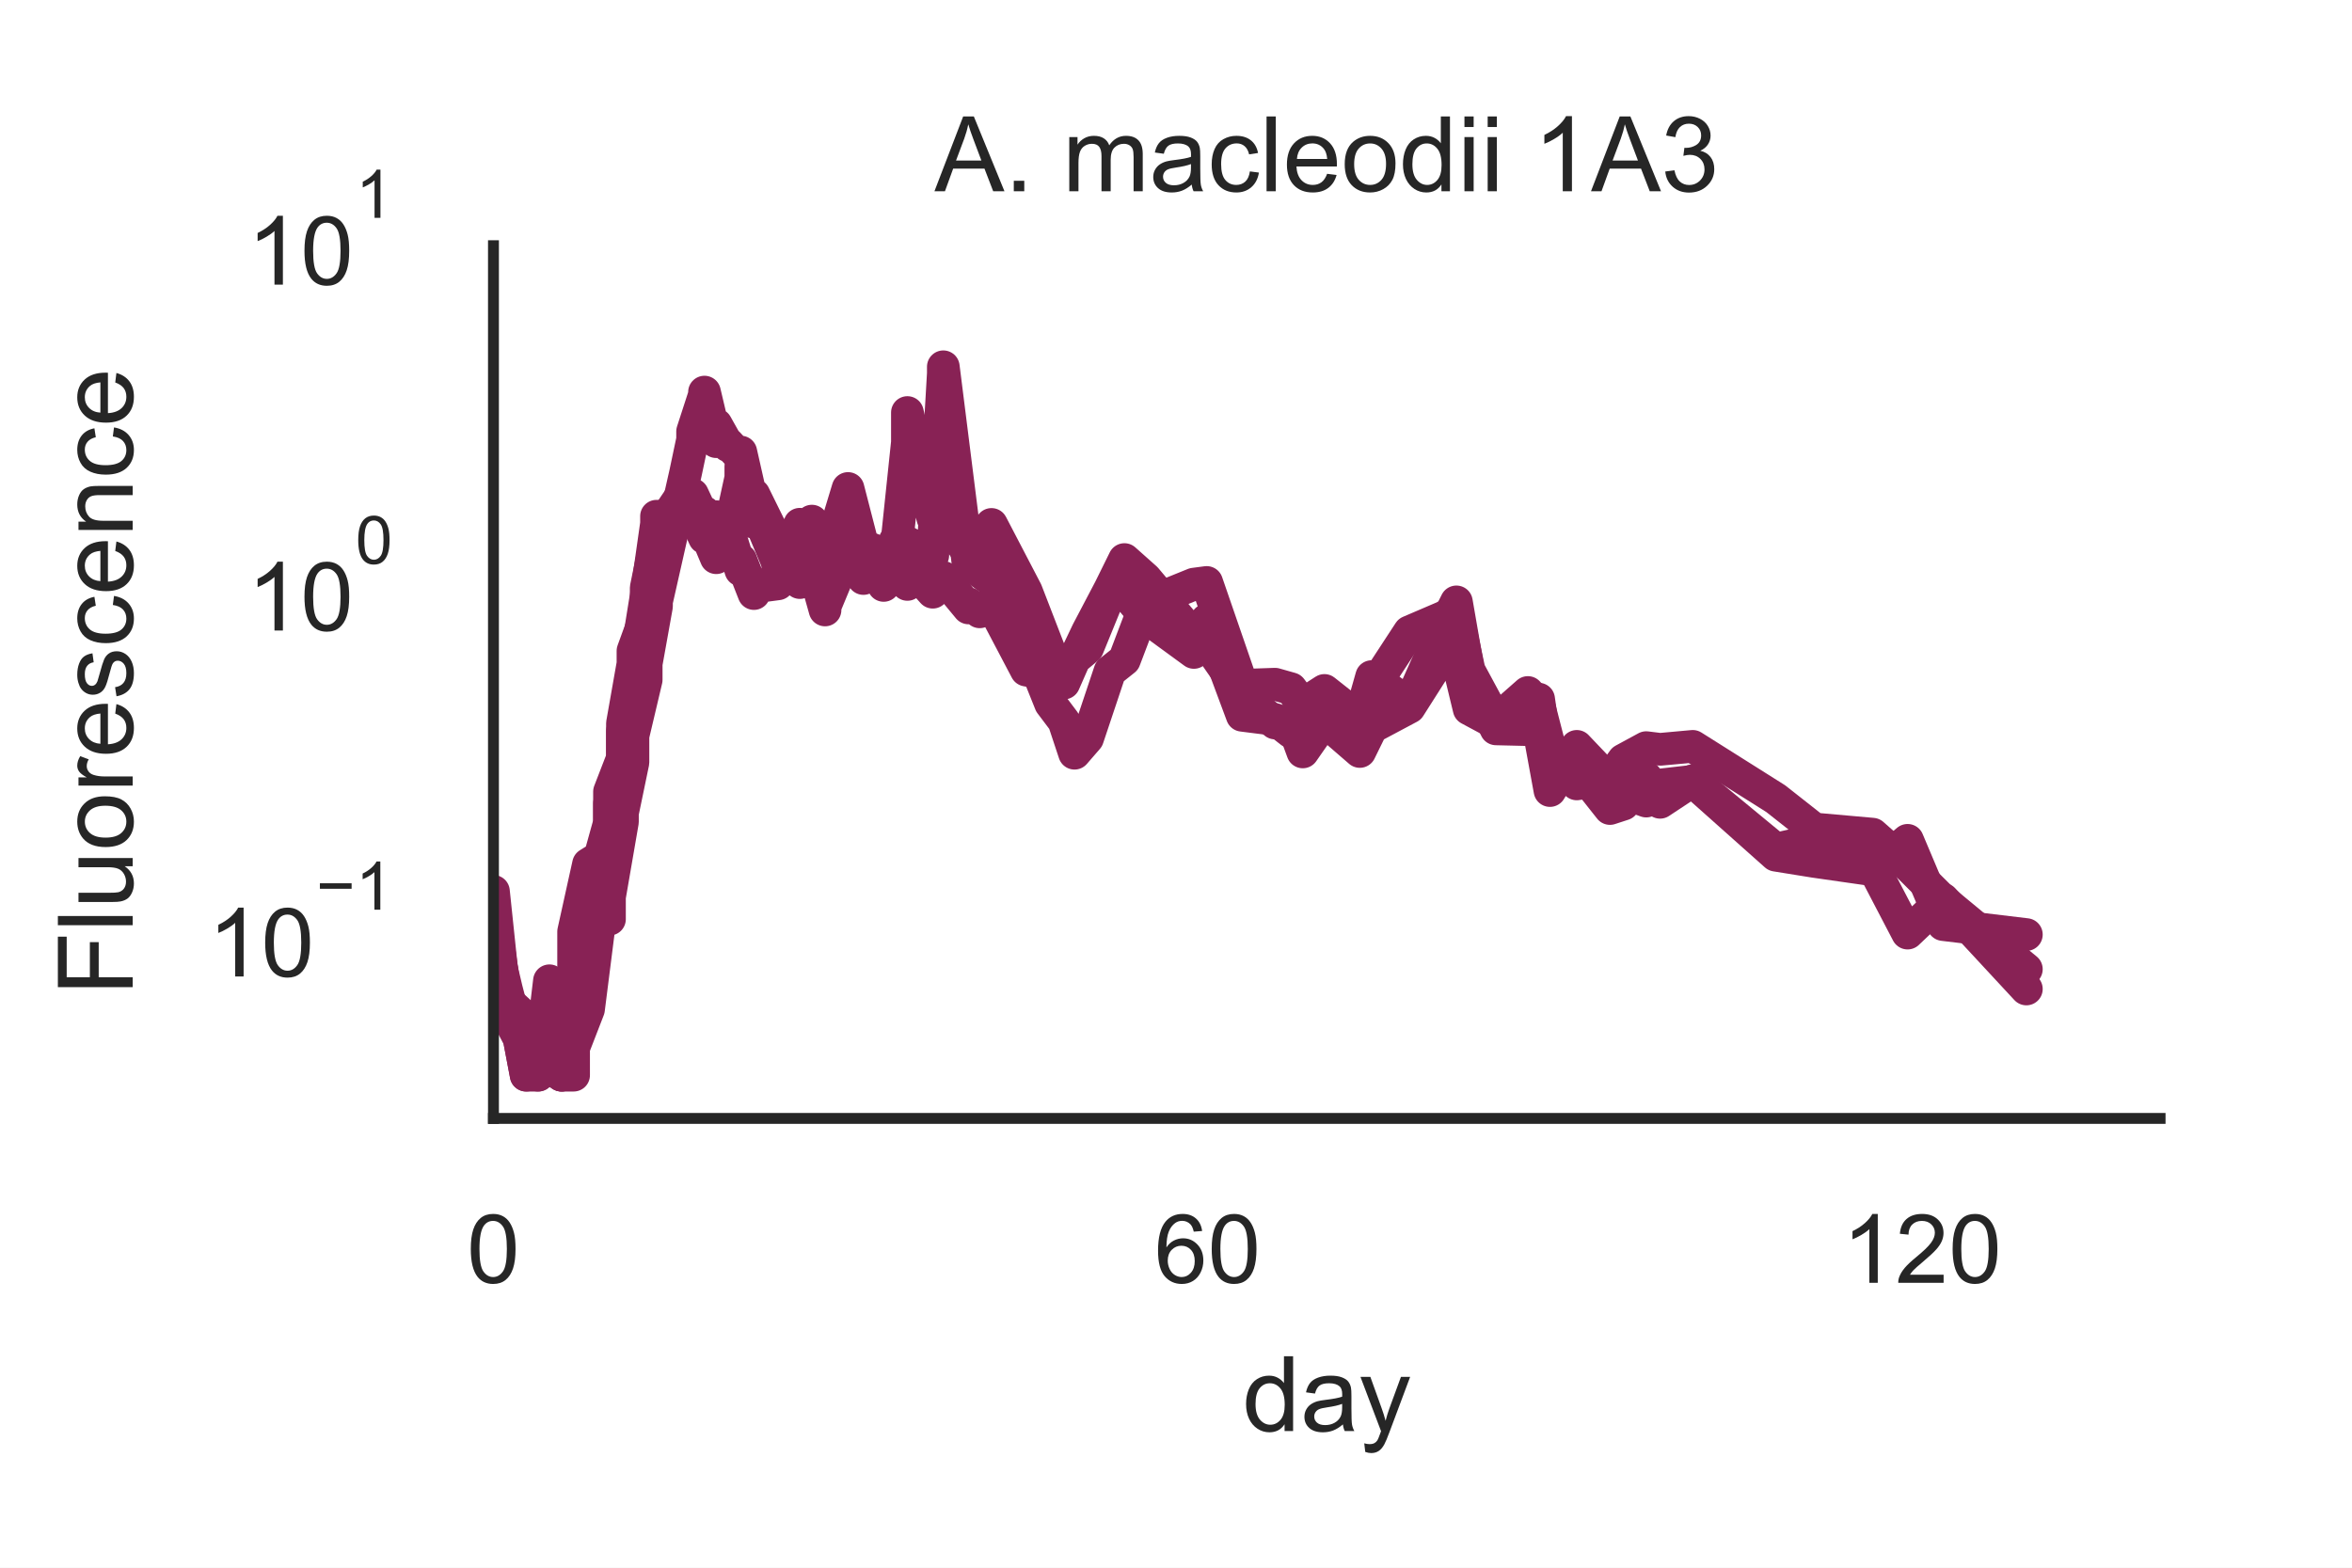
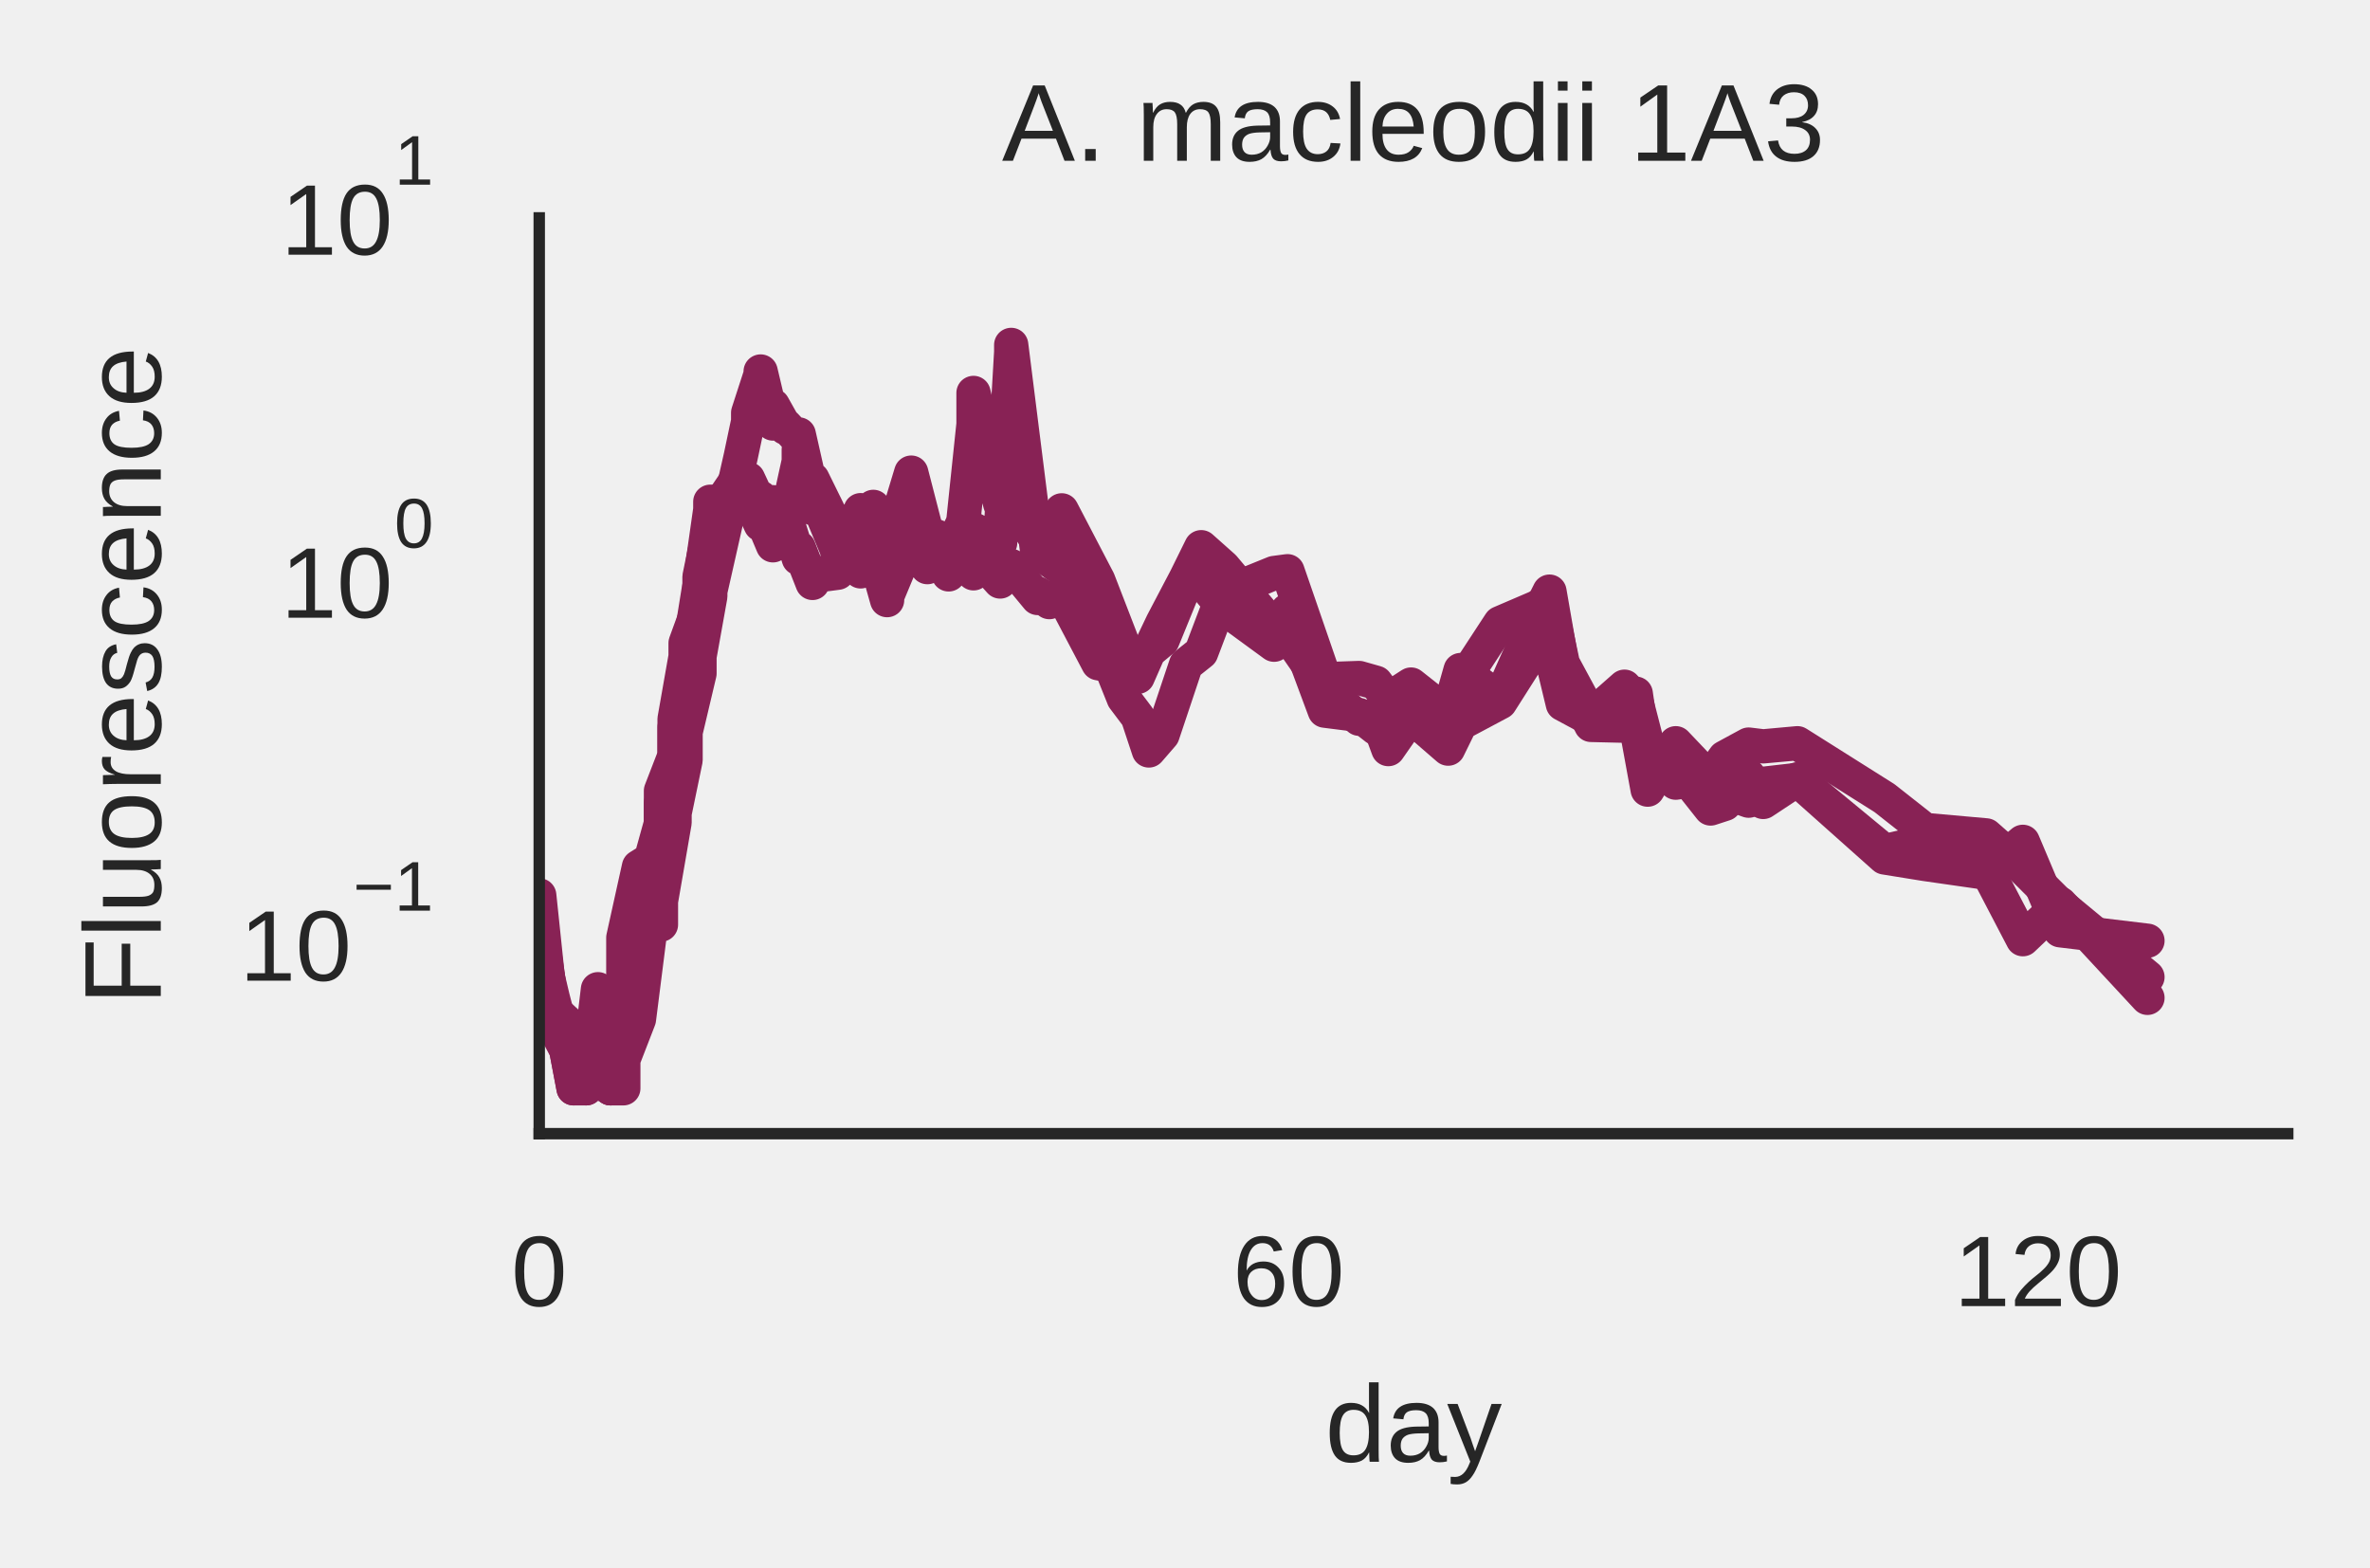
- <svg xmlns="http://www.w3.org/2000/svg" xmlns:xlink="http://www.w3.org/1999/xlink" width="216pt" height="144pt" viewBox="0 0 216 144" version="1.1">
+ <svg xmlns="http://www.w3.org/2000/svg" width="207.461pt" height="137.175pt" viewBox="0 0 207.461 137.175" version="1.1">
  <defs>
    <style type="text/css">*{stroke-linejoin: round; stroke-linecap: butt}</style>
  </defs>
  <g id="figure_1">
    <g id="patch_1">
-       <path d="M 0 144  L 216 144  L 216 0  L 0 0  z " style="fill: #ffffff" />
+       <path d="M 0 137.175  L 207.461 137.175  L 207.461 0  L 0 0  L 0 137.175  z " style="fill: none" />
    </g>
    <g id="axes_1">
      <g id="patch_2">
-         <path d="M 45.318 102.732  L 198.376 102.732  L 198.376 22.568  L 45.318 22.568  z " style="fill: #ffffff" />
+         <path d="M 47.203 99.236  L 200.261 99.236  L 200.261 19.072  L 47.203 19.072  L 47.203 99.236  z " style="fill: none" />
      </g>
      <g id="matplotlib.axis_1">
        <g id="xtick_1">
          <g id="text_1">
-             <g style="fill: #262626" transform="translate(42.87119 117.8309) scale(0.088 -0.088)">
-               <defs>
-                 <path id="ArialMT-30" d="M 266 2259  Q 266 3072 433 3567  Q 600 4063 929 4331  Q 1259 4600 1759 4600  Q 2128 4600 2406 4451  Q 2684 4303 2865 4023  Q 3047 3744 3150 3342  Q 3253 2941 3253 2259  Q 3253 1453 3087 958  Q 2922 463 2592 192  Q 2263 -78 1759 -78  Q 1097 -78 719 397  Q 266 969 266 2259  z M 844 2259  Q 844 1131 1108 757  Q 1372 384 1759 384  Q 2147 384 2411 759  Q 2675 1134 2675 2259  Q 2675 3391 2411 3762  Q 2147 4134 1753 4134  Q 1366 4134 1134 3806  Q 844 3388 844 2259  z " transform="scale(0.015625)" />
-               </defs>
-               <use xlink:href="#ArialMT-30" />
-             </g>
+             <text style="fill: #262626; font: 8.8px 'Arial', 'DejaVu Sans', 'Liberation Sans', 'Bitstream Vera Sans', sans-serif; text-anchor: middle" x="47.203" y="114.334" transform="rotate(-0 47.2035 114.3344)">0</text>
          </g>
        </g>
        <g id="xtick_2">
          <g id="text_2">
-             <g style="fill: #262626" transform="translate(106.0206 117.8309) scale(0.088 -0.088)">
-               <defs>
-                 <path id="ArialMT-36" d="M 3184 3459  L 2625 3416  Q 2550 3747 2413 3897  Q 2184 4138 1850 4138  Q 1581 4138 1378 3988  Q 1113 3794 959 3422  Q 806 3050 800 2363  Q 1003 2672 1297 2822  Q 1591 2972 1913 2972  Q 2475 2972 2870 2558  Q 3266 2144 3266 1488  Q 3266 1056 3080 686  Q 2894 316 2569 119  Q 2244 -78 1831 -78  Q 1128 -78 684 439  Q 241 956 241 2144  Q 241 3472 731 4075  Q 1159 4600 1884 4600  Q 2425 4600 2770 4297  Q 3116 3994 3184 3459  z M 888 1484  Q 888 1194 1011 928  Q 1134 663 1356 523  Q 1578 384 1822 384  Q 2178 384 2434 671  Q 2691 959 2691 1453  Q 2691 1928 2437 2201  Q 2184 2475 1800 2475  Q 1419 2475 1153 2201  Q 888 1928 888 1484  z " transform="scale(0.015625)" />
-               </defs>
-               <use xlink:href="#ArialMT-36" />
-               <use xlink:href="#ArialMT-30" x="55.615" />
-             </g>
+             <text style="fill: #262626; font: 8.8px 'Arial', 'DejaVu Sans', 'Liberation Sans', 'Bitstream Vera Sans', sans-serif; text-anchor: middle" x="112.8" y="114.334" transform="rotate(-0 112.7997 114.3344)">60</text>
          </g>
        </g>
        <g id="xtick_3">
          <g id="text_3">
-             <g style="fill: #262626" transform="translate(169.1699 117.8309) scale(0.088 -0.088)">
-               <defs>
-                 <path id="ArialMT-31" d="M 2384 0  L 1822 0  L 1822 3584  Q 1619 3391 1289 3197  Q 959 3003 697 2906  L 697 3450  Q 1169 3672 1522 3987  Q 1875 4303 2022 4600  L 2384 4600  L 2384 0  z " transform="scale(0.015625)" />
-                 <path id="ArialMT-32" d="M 3222 541  L 3222 0  L 194 0  Q 188 203 259 391  Q 375 700 629 1000  Q 884 1300 1366 1694  Q 2113 2306 2375 2664  Q 2638 3022 2638 3341  Q 2638 3675 2398 3904  Q 2159 4134 1775 4134  Q 1369 4134 1125 3890  Q 881 3647 878 3216  L 300 3275  Q 359 3922 746 4261  Q 1134 4600 1788 4600  Q 2447 4600 2831 4234  Q 3216 3869 3216 3328  Q 3216 3053 3103 2787  Q 2991 2522 2730 2228  Q 2469 1934 1863 1422  Q 1356 997 1212 845  Q 1069 694 975 541  L 3222 541  z " transform="scale(0.015625)" />
-               </defs>
-               <use xlink:href="#ArialMT-31" />
-               <use xlink:href="#ArialMT-32" x="55.615" />
-               <use xlink:href="#ArialMT-30" x="111.23" />
-             </g>
+             <text style="fill: #262626; font: 8.8px 'Arial', 'DejaVu Sans', 'Liberation Sans', 'Bitstream Vera Sans', sans-serif; text-anchor: middle" x="178.396" y="114.334" transform="rotate(-0 178.3959 114.3344)">120</text>
          </g>
        </g>
        <g id="text_4">
-           <g style="fill: #262626" transform="translate(114.1084 131.4514) scale(0.096 -0.096)">
-             <defs>
-               <path id="ArialMT-64" d="M 2575 0  L 2575 419  Q 2259 -75 1647 -75  Q 1250 -75 917 144  Q 584 363 401 755  Q 219 1147 219 1656  Q 219 2153 384 2558  Q 550 2963 881 3178  Q 1213 3394 1622 3394  Q 1922 3394 2156 3267  Q 2391 3141 2538 2938  L 2538 4581  L 3097 4581  L 3097 0  L 2575 0  z M 797 1656  Q 797 1019 1065 703  Q 1334 388 1700 388  Q 2069 388 2326 689  Q 2584 991 2584 1609  Q 2584 2291 2321 2609  Q 2059 2928 1675 2928  Q 1300 2928 1048 2622  Q 797 2316 797 1656  z " transform="scale(0.015625)" />
-               <path id="ArialMT-61" d="M 2588 409  Q 2275 144 1986 34  Q 1697 -75 1366 -75  Q 819 -75 525 192  Q 231 459 231 875  Q 231 1119 342 1320  Q 453 1522 633 1644  Q 813 1766 1038 1828  Q 1203 1872 1538 1913  Q 2219 1994 2541 2106  Q 2544 2222 2544 2253  Q 2544 2597 2384 2738  Q 2169 2928 1744 2928  Q 1347 2928 1158 2789  Q 969 2650 878 2297  L 328 2372  Q 403 2725 575 2942  Q 747 3159 1072 3276  Q 1397 3394 1825 3394  Q 2250 3394 2515 3294  Q 2781 3194 2906 3042  Q 3031 2891 3081 2659  Q 3109 2516 3109 2141  L 3109 1391  Q 3109 606 3145 398  Q 3181 191 3288 0  L 2700 0  Q 2613 175 2588 409  z M 2541 1666  Q 2234 1541 1622 1453  Q 1275 1403 1131 1340  Q 988 1278 909 1158  Q 831 1038 831 891  Q 831 666 1001 516  Q 1172 366 1500 366  Q 1825 366 2078 508  Q 2331 650 2450 897  Q 2541 1088 2541 1459  L 2541 1666  z " transform="scale(0.015625)" />
-               <path id="ArialMT-79" d="M 397 -1278  L 334 -750  Q 519 -800 656 -800  Q 844 -800 956 -737  Q 1069 -675 1141 -563  Q 1194 -478 1313 -144  Q 1328 -97 1363 -6  L 103 3319  L 709 3319  L 1400 1397  Q 1534 1031 1641 628  Q 1738 1016 1872 1384  L 2581 3319  L 3144 3319  L 1881 -56  Q 1678 -603 1566 -809  Q 1416 -1088 1222 -1217  Q 1028 -1347 759 -1347  Q 597 -1347 397 -1278  z " transform="scale(0.015625)" />
-             </defs>
-             <use xlink:href="#ArialMT-64" />
-             <use xlink:href="#ArialMT-61" x="55.615" />
-             <use xlink:href="#ArialMT-79" x="111.23" />
-           </g>
+           <text style="fill: #262626; font: 9.6px 'Arial', 'DejaVu Sans', 'Liberation Sans', 'Bitstream Vera Sans', sans-serif; text-anchor: middle" x="123.732" y="127.955" transform="rotate(-0 123.7324 127.9549)">day</text>
        </g>
      </g>
      <g id="matplotlib.axis_2">
        <g id="ytick_1">
          <g id="text_5">
-             <g style="fill: #262626" transform="translate(19.094 89.78063) scale(0.088 -0.088)">
-               <defs>
-                 <path id="ArialMT-2212" d="M 3381 1997  L 356 1997  L 356 2522  L 3381 2522  L 3381 1997  z " transform="scale(0.015625)" />
-               </defs>
-               <use xlink:href="#ArialMT-31" transform="translate(0 0.99375)" />
-               <use xlink:href="#ArialMT-30" transform="translate(55.61523 0.99375)" />
-               <use xlink:href="#ArialMT-2212" transform="translate(112.9728 70.6875) scale(0.7)" />
-               <use xlink:href="#ArialMT-31" transform="translate(153.8517 70.6875) scale(0.7)" />
+             <g style="fill: #262626" transform="translate(20.9795 86.28413)">
+               <text>
+                 <tspan style="font: 8.8px 'Arial'" x="0 4.892" y="-0.437">10</tspan>
+                 <tspan style="font: 6.16px 'Arial'" x="9.938 13.534" y="-6.57">−1</tspan>
+               </text>
            </g>
          </g>
        </g>
        <g id="ytick_2">
          <g id="text_6">
-             <g style="fill: #262626" transform="translate(22.702 58.00581) scale(0.088 -0.088)">
-               <use xlink:href="#ArialMT-31" transform="translate(0 0.99375)" />
-               <use xlink:href="#ArialMT-30" transform="translate(55.61523 0.99375)" />
-               <use xlink:href="#ArialMT-30" transform="translate(112.9728 70.6875) scale(0.7)" />
+             <g style="fill: #262626" transform="translate(24.5875 54.50931)">
+               <text>
+                 <tspan style="font: 8.8px 'Arial'" x="0 4.892" y="-0.437">10</tspan>
+                 <tspan style="font: 6.16px 'Arial'" x="9.938" y="-6.57">0</tspan>
+               </text>
            </g>
          </g>
        </g>
        <g id="ytick_3">
          <g id="text_7">
-             <g style="fill: #262626" transform="translate(22.702 26.231) scale(0.088 -0.088)">
-               <use xlink:href="#ArialMT-31" transform="translate(0 0.99375)" />
-               <use xlink:href="#ArialMT-30" transform="translate(55.61523 0.99375)" />
-               <use xlink:href="#ArialMT-31" transform="translate(112.9728 70.6875) scale(0.7)" />
+             <g style="fill: #262626" transform="translate(24.5875 22.7345)">
+               <text>
+                 <tspan style="font: 8.8px 'Arial'" x="0 4.892" y="-0.437">10</tspan>
+                 <tspan style="font: 6.16px 'Arial'" x="9.938" y="-6.57">1</tspan>
+               </text>
            </g>
          </g>
        </g>
        <g id="ytick_4" />
        <g id="ytick_5" />
        <g id="ytick_6" />
        <g id="ytick_7" />
        <g id="ytick_8" />
        <g id="ytick_9" />
        <g id="ytick_10" />
        <g id="ytick_11" />
        <g id="ytick_12" />
        <g id="ytick_13" />
        <g id="ytick_14" />
        <g id="ytick_15" />
        <g id="ytick_16" />
        <g id="ytick_17" />
        <g id="ytick_18" />
        <g id="ytick_19" />
        <g id="ytick_20" />
        <g id="ytick_21" />
        <g id="ytick_22" />
        <g id="ytick_23" />
        <g id="ytick_24" />
        <g id="ytick_25" />
        <g id="ytick_26" />
        <g id="text_8">
-           <g style="fill: #262626" transform="translate(12.186 91.462) rotate(-90) scale(0.096 -0.096)">
-             <defs>
-               <path id="ArialMT-46" d="M 525 0  L 525 4581  L 3616 4581  L 3616 4041  L 1131 4041  L 1131 2622  L 3281 2622  L 3281 2081  L 1131 2081  L 1131 0  L 525 0  z " transform="scale(0.015625)" />
-               <path id="ArialMT-6c" d="M 409 0  L 409 4581  L 972 4581  L 972 0  L 409 0  z " transform="scale(0.015625)" />
-               <path id="ArialMT-75" d="M 2597 0  L 2597 488  Q 2209 -75 1544 -75  Q 1250 -75 995 37  Q 741 150 617 320  Q 494 491 444 738  Q 409 903 409 1263  L 409 3319  L 972 3319  L 972 1478  Q 972 1038 1006 884  Q 1059 663 1231 536  Q 1403 409 1656 409  Q 1909 409 2131 539  Q 2353 669 2445 892  Q 2538 1116 2538 1541  L 2538 3319  L 3100 3319  L 3100 0  L 2597 0  z " transform="scale(0.015625)" />
-               <path id="ArialMT-6f" d="M 213 1659  Q 213 2581 725 3025  Q 1153 3394 1769 3394  Q 2453 3394 2887 2945  Q 3322 2497 3322 1706  Q 3322 1066 3130 698  Q 2938 331 2570 128  Q 2203 -75 1769 -75  Q 1072 -75 642 372  Q 213 819 213 1659  z M 791 1659  Q 791 1022 1069 705  Q 1347 388 1769 388  Q 2188 388 2466 706  Q 2744 1025 2744 1678  Q 2744 2294 2464 2611  Q 2184 2928 1769 2928  Q 1347 2928 1069 2612  Q 791 2297 791 1659  z " transform="scale(0.015625)" />
-               <path id="ArialMT-72" d="M 416 0  L 416 3319  L 922 3319  L 922 2816  Q 1116 3169 1280 3281  Q 1444 3394 1641 3394  Q 1925 3394 2219 3213  L 2025 2691  Q 1819 2813 1613 2813  Q 1428 2813 1281 2702  Q 1134 2591 1072 2394  Q 978 2094 978 1738  L 978 0  L 416 0  z " transform="scale(0.015625)" />
-               <path id="ArialMT-65" d="M 2694 1069  L 3275 997  Q 3138 488 2766 206  Q 2394 -75 1816 -75  Q 1088 -75 661 373  Q 234 822 234 1631  Q 234 2469 665 2931  Q 1097 3394 1784 3394  Q 2450 3394 2872 2941  Q 3294 2488 3294 1666  Q 3294 1616 3291 1516  L 816 1516  Q 847 969 1125 678  Q 1403 388 1819 388  Q 2128 388 2347 550  Q 2566 713 2694 1069  z M 847 1978  L 2700 1978  Q 2663 2397 2488 2606  Q 2219 2931 1791 2931  Q 1403 2931 1139 2672  Q 875 2413 847 1978  z " transform="scale(0.015625)" />
-               <path id="ArialMT-73" d="M 197 991  L 753 1078  Q 800 744 1014 566  Q 1228 388 1613 388  Q 2000 388 2187 545  Q 2375 703 2375 916  Q 2375 1106 2209 1216  Q 2094 1291 1634 1406  Q 1016 1563 777 1677  Q 538 1791 414 1992  Q 291 2194 291 2438  Q 291 2659 392 2848  Q 494 3038 669 3163  Q 800 3259 1026 3326  Q 1253 3394 1513 3394  Q 1903 3394 2198 3281  Q 2494 3169 2634 2976  Q 2775 2784 2828 2463  L 2278 2388  Q 2241 2644 2061 2787  Q 1881 2931 1553 2931  Q 1166 2931 1000 2803  Q 834 2675 834 2503  Q 834 2394 903 2306  Q 972 2216 1119 2156  Q 1203 2125 1616 2013  Q 2213 1853 2448 1751  Q 2684 1650 2818 1456  Q 2953 1263 2953 975  Q 2953 694 2789 445  Q 2625 197 2315 61  Q 2006 -75 1616 -75  Q 969 -75 630 194  Q 291 463 197 991  z " transform="scale(0.015625)" />
-               <path id="ArialMT-63" d="M 2588 1216  L 3141 1144  Q 3050 572 2676 248  Q 2303 -75 1759 -75  Q 1078 -75 664 370  Q 250 816 250 1647  Q 250 2184 428 2587  Q 606 2991 970 3192  Q 1334 3394 1763 3394  Q 2303 3394 2647 3120  Q 2991 2847 3088 2344  L 2541 2259  Q 2463 2594 2264 2762  Q 2066 2931 1784 2931  Q 1359 2931 1093 2626  Q 828 2322 828 1663  Q 828 994 1084 691  Q 1341 388 1753 388  Q 2084 388 2306 591  Q 2528 794 2588 1216  z " transform="scale(0.015625)" />
-               <path id="ArialMT-6e" d="M 422 0  L 422 3319  L 928 3319  L 928 2847  Q 1294 3394 1984 3394  Q 2284 3394 2536 3286  Q 2788 3178 2913 3003  Q 3038 2828 3088 2588  Q 3119 2431 3119 2041  L 3119 0  L 2556 0  L 2556 2019  Q 2556 2363 2490 2533  Q 2425 2703 2258 2804  Q 2091 2906 1866 2906  Q 1506 2906 1245 2678  Q 984 2450 984 1813  L 984 0  L 422 0  z " transform="scale(0.015625)" />
-             </defs>
-             <use xlink:href="#ArialMT-46" />
-             <use xlink:href="#ArialMT-6c" x="61.084" />
-             <use xlink:href="#ArialMT-75" x="83.301" />
-             <use xlink:href="#ArialMT-6f" x="138.916" />
-             <use xlink:href="#ArialMT-72" x="194.531" />
-             <use xlink:href="#ArialMT-65" x="227.832" />
-             <use xlink:href="#ArialMT-73" x="283.447" />
-             <use xlink:href="#ArialMT-63" x="333.447" />
-             <use xlink:href="#ArialMT-65" x="383.447" />
-             <use xlink:href="#ArialMT-6e" x="439.062" />
-             <use xlink:href="#ArialMT-63" x="494.678" />
-             <use xlink:href="#ArialMT-65" x="544.678" />
-           </g>
+           <text style="fill: #262626; font: 9.6px 'Arial', 'DejaVu Sans', 'Liberation Sans', 'Bitstream Vera Sans', sans-serif; text-anchor: middle" x="14.072" y="59.154" transform="rotate(-90 14.0715 59.1535)">Fluorescence</text>
        </g>
      </g>
      <g id="line2d_1">
-         <path d="M 45.318 81.874  L 46.501 93.167  L 47.684 95.41  L 48.321 98.762  L 49.422 94.879  L 50.458 98.089  L 51.572 98.762  L 52.678 93.875  L 52.678 92.939  L 52.678 92.714  L 54.047 85.71  L 55.096 79.546  L 55.973 77.703  L 55.973 74.152  L 55.973 73.808  L 57.163 71.049  L 57.163 70.067  L 57.163 67.161  L 58.129 63.936  L 58.129 62.468  L 58.129 62.27  L 59.345 54.706  L 59.345 54.44  L 59.345 53.989  L 60.291 49.368  L 60.291 49.158  L 60.291 48.868  L 62.964 44.93  L 63.605 46.644  L 63.605 45.478  L 63.605 45.427  L 64.698 47.771  L 64.698 47.771  L 64.698 47.061  L 65.775 48.61  L 65.775 48.375  L 65.775 47.457  L 66.868 49.67  L 66.868 49.397  L 66.868 49.225  L 68.034 43.883  L 68.034 43.03  L 68.034 42.861  L 69.239 47.978  L 69.239 47.167  L 69.239 46.479  L 71.446 51.769  L 71.446 51.747  L 71.446 50.979  L 73.453 49.572  L 73.453 48.565  L 73.453 48.153  L 74.56 49.388  L 74.56 48.483  L 74.56 47.866  L 75.769 50.807  L 75.769 50.638  L 75.769 49.263  L 77.88 48.556  L 79.293 50.11  L 80.104 51.52  L 80.104 50.872  L 80.104 50.459  L 81.154 52.402  L 81.154 51.531  L 81.154 51.121  L 82.201 50.059  L 82.201 49.719  L 82.201 49.68  L 83.332 50.512  L 83.332 49.978  L 83.332 49.838  L 85.663 51.023  L 86.631 34.301  L 86.631 34.036  L 86.631 33.689  L 88.949 52.117  L 88.949 51.308  L 88.949 51.297  L 89.972 52.51  L 91.055 53.306  L 94.252 59.069  L 96.477 64.616  L 97.706 66.248  L 98.681 69.189  L 99.881 67.804  L 101.932 61.671  L 103.264 60.61  L 105.222 55.449  L 109.643 53.656  L 110.818 53.5  L 114.076 62.949  L 117.093 62.846  L 118.559 63.261  L 119.643 64.703  L 121.63 63.42  L 124.881 65.989  L 125.967 62.148  L 129.434 64.674  L 132.556 57.666  L 133.751 55.285  L 134.921 62.027  L 137.392 66.953  L 140.315 67.022  L 141.301 66.918  L 142.344 72.617  L 144.806 68.557  L 147.853 71.762  L 149.088 72.826  L 151.184 73.584  L 152.456 72.108  L 155.456 71.762  L 163.079 78.554  L 166.609 79.124  L 171.969 79.893  L 175.186 77.188  L 178.454 84.928  L 186.095 85.844  " clip-path="url(#p896b9e437c)" style="fill: none; stroke: #882255; stroke-width: 3; stroke-linecap: round" />
+         <path d="M 47.203 78.378  L 48.386 89.67  L 49.57 91.913  L 50.207 95.266  L 51.308 91.382  L 52.343 94.592  L 53.457 95.266  L 54.563 90.378  L 54.563 89.442  L 54.563 89.218  L 55.932 82.213  L 56.981 76.049  L 57.858 74.207  L 57.858 70.655  L 57.858 70.312  L 59.049 67.553  L 59.049 66.57  L 59.049 63.664  L 60.014 60.439  L 60.014 58.971  L 60.014 58.774  L 61.231 51.21  L 61.231 50.943  L 61.231 50.492  L 62.177 45.872  L 62.177 45.662  L 62.177 45.371  L 64.85 41.434  L 65.491 43.148  L 65.491 41.982  L 65.491 41.931  L 66.584 44.274  L 66.584 44.274  L 66.584 43.564  L 67.661 45.114  L 67.661 44.879  L 67.661 43.961  L 68.753 46.174  L 68.753 45.901  L 68.753 45.728  L 69.92 40.386  L 69.92 39.534  L 69.92 39.364  L 71.125 44.482  L 71.125 43.671  L 71.125 42.983  L 73.331 48.273  L 73.331 48.25  L 73.331 47.483  L 75.338 46.076  L 75.338 45.068  L 75.338 44.657  L 76.445 45.891  L 76.445 44.987  L 76.445 44.369  L 77.654 47.311  L 77.654 47.141  L 77.654 45.767  L 79.765 45.059  L 81.178 46.613  L 81.989 48.023  L 81.989 47.375  L 81.989 46.963  L 83.04 48.906  L 83.04 48.035  L 83.04 47.624  L 84.086 46.563  L 84.086 46.223  L 84.086 46.183  L 85.217 47.015  L 85.217 46.482  L 85.217 46.342  L 87.548 47.526  L 88.517 30.805  L 88.517 30.539  L 88.517 30.192  L 90.834 48.621  L 90.834 47.811  L 90.834 47.8  L 91.857 49.014  L 92.94 49.81  L 96.137 55.573  L 98.362 61.119  L 99.592 62.752  L 100.566 65.693  L 101.766 64.308  L 103.817 58.174  L 105.149 57.113  L 107.108 51.952  L 111.529 50.16  L 112.703 50.003  L 115.962 59.452  L 118.978 59.349  L 120.445 59.765  L 121.528 61.207  L 123.516 59.923  L 126.766 62.493  L 127.853 58.652  L 131.319 61.178  L 134.441 54.169  L 135.637 51.789  L 136.806 58.531  L 139.277 63.456  L 142.2 63.525  L 143.187 63.422  L 144.23 69.121  L 146.691 65.06  L 149.739 68.266  L 150.974 69.33  L 153.07 70.087  L 154.342 68.611  L 157.341 68.266  L 164.965 75.057  L 168.495 75.627  L 173.854 76.396  L 177.072 73.691  L 180.339 81.432  L 187.981 82.348  " clip-path="url(#p083f6af339)" style="fill: none; stroke: #882255; stroke-width: 3; stroke-linecap: round" />
      </g>
      <g id="line2d_2">
-         <path d="M 45.318 85.844  L 46.501 90.844  L 47.684 95.41  L 48.321 98.762  L 49.422 98.762  L 50.458 90.088  L 51.572 98.762  L 52.678 98.762  L 52.678 98.762  L 52.678 96.246  L 54.047 92.714  L 55.096 84.431  L 55.973 84.431  L 55.973 83.834  L 55.973 82.391  L 57.163 75.49  L 57.163 74.866  L 57.163 74.684  L 58.129 70.024  L 58.129 68.751  L 58.129 67.587  L 59.345 62.443  L 59.345 61.187  L 59.345 60.962  L 60.291 55.69  L 60.291 55.659  L 60.291 55.256  L 62.964 43.419  L 63.605 40.378  L 63.605 39.871  L 63.605 39.631  L 64.698 36.262  L 64.698 36.136  L 64.698 36.015  L 65.775 40.57  L 65.775 39.391  L 65.775 39  L 66.868 40.946  L 66.868 40.827  L 66.868 40.744  L 68.034 41.994  L 68.034 41.804  L 68.034 41.523  L 69.239 46.859  L 69.239 46.026  L 69.239 45.442  L 71.446 49.918  L 71.446 49.523  L 71.446 49.055  L 73.453 49.582  L 73.453 49.32  L 73.453 49.196  L 74.56 50.191  L 74.56 49.918  L 74.56 49.739  L 75.769 52.426  L 75.769 51.838  L 75.769 51.838  L 77.88 44.868  L 79.293 50.345  L 80.104 52.804  L 80.104 51.11  L 80.104 50.765  L 81.154 53.409  L 81.154 53.23  L 81.154 52.791  L 82.201 51.804  L 82.201 51.475  L 82.201 51.419  L 83.332 40.626  L 83.332 37.989  L 83.332 37.892  L 85.663 47.575  L 86.631 48.683  L 86.631 48.393  L 86.631 47.668  L 88.949 50.818  L 88.949 50.617  L 88.949 50.242  L 89.972 50.84  L 91.055 48.171  L 94.252 54.301  L 96.477 60.056  L 97.706 61.209  L 98.681 60.523  L 99.881 58.003  L 101.932 54.097  L 103.264 51.397  L 105.222 53.141  L 109.643 58.405  L 110.818 59.069  L 114.076 63.771  L 117.093 66.413  L 118.559 66.118  L 119.643 69.069  L 121.63 66.216  L 124.881 69.029  L 125.967 66.816  L 129.434 64.969  L 132.556 60.056  L 133.751 60.266  L 134.921 65.119  L 137.392 66.446  L 140.315 66.021  L 141.301 64.215  L 142.344 71.425  L 144.806 70.416  L 147.853 74.268  L 149.088 73.865  L 151.184 71.425  L 152.456 73.696  L 155.456 71.714  L 163.079 78.006  L 166.609 77.188  L 171.969 79.546  L 175.186 85.71  L 178.454 82.604  L 186.095 90.844  " clip-path="url(#p896b9e437c)" style="fill: none; stroke: #882255; stroke-width: 3; stroke-linecap: round" />
+         <path d="M 47.203 82.348  L 48.386 87.347  L 49.57 91.913  L 50.207 95.266  L 51.308 95.266  L 52.343 86.591  L 53.457 95.266  L 54.563 95.266  L 54.563 95.266  L 54.563 92.75  L 55.932 89.218  L 56.981 80.935  L 57.858 80.935  L 57.858 80.337  L 57.858 78.895  L 59.049 71.994  L 59.049 71.369  L 59.049 71.187  L 60.014 66.527  L 60.014 65.255  L 60.014 64.09  L 61.231 58.947  L 61.231 57.69  L 61.231 57.465  L 62.177 52.193  L 62.177 52.163  L 62.177 51.759  L 64.85 39.922  L 65.491 36.882  L 65.491 36.374  L 65.491 36.135  L 66.584 32.766  L 66.584 32.64  L 66.584 32.519  L 67.661 37.074  L 67.661 35.894  L 67.661 35.503  L 68.753 37.45  L 68.753 37.33  L 68.753 37.248  L 69.92 38.498  L 69.92 38.307  L 69.92 38.026  L 71.125 43.362  L 71.125 42.53  L 71.125 41.945  L 73.331 46.422  L 73.331 46.027  L 73.331 45.558  L 75.338 46.085  L 75.338 45.824  L 75.338 45.7  L 76.445 46.695  L 76.445 46.422  L 76.445 46.243  L 77.654 48.93  L 77.654 48.342  L 77.654 48.342  L 79.765 41.371  L 81.178 46.849  L 81.989 49.307  L 81.989 47.613  L 81.989 47.268  L 83.04 49.913  L 83.04 49.733  L 83.04 49.295  L 84.086 48.307  L 84.086 47.978  L 84.086 47.922  L 85.217 37.13  L 85.217 34.492  L 85.217 34.396  L 87.548 44.079  L 88.517 45.187  L 88.517 44.897  L 88.517 44.172  L 90.834 47.322  L 90.834 47.12  L 90.834 46.746  L 91.857 47.343  L 92.94 44.674  L 96.137 50.805  L 98.362 56.559  L 99.592 57.713  L 100.566 57.026  L 101.766 54.507  L 103.817 50.6  L 105.149 47.9  L 107.108 49.644  L 111.529 54.909  L 112.703 55.573  L 115.962 60.274  L 118.978 62.916  L 120.445 62.622  L 121.528 65.572  L 123.516 62.719  L 126.766 65.532  L 127.853 63.319  L 131.319 61.472  L 134.441 56.559  L 135.637 56.77  L 136.806 61.622  L 139.277 62.95  L 142.2 62.525  L 143.187 60.718  L 144.23 67.929  L 146.691 66.919  L 149.739 70.772  L 150.974 70.369  L 153.07 67.929  L 154.342 70.199  L 157.341 68.217  L 164.965 74.51  L 168.495 73.691  L 173.854 76.049  L 177.072 82.213  L 180.339 79.107  L 187.981 87.347  " clip-path="url(#p083f6af339)" style="fill: none; stroke: #882255; stroke-width: 3; stroke-linecap: round" />
      </g>
      <g id="line2d_3">
-         <path d="M 45.318 83.834  L 46.501 91.852  L 47.684 92.939  L 48.321 95.142  L 49.422 98.762  L 50.458 94.119  L 51.572 98.762  L 52.678 94.119  L 52.678 90.088  L 52.678 85.576  L 54.047 79.375  L 55.096 78.714  L 55.973 75.554  L 55.973 73.584  L 55.973 72.721  L 57.163 69.642  L 57.163 68.026  L 57.163 66.446  L 58.129 60.962  L 58.129 59.911  L 58.129 59.787  L 59.345 56.44  L 59.345 55.211  L 59.345 54.763  L 60.291 48.092  L 60.291 47.762  L 60.291 47.416  L 62.964 47.483  L 63.605 47.917  L 63.605 47.324  L 63.605 47.053  L 64.698 49.397  L 64.698 49.282  L 64.698 48.674  L 65.775 51.23  L 65.775 50.947  L 65.775 50.765  L 66.868 49.196  L 66.868 49.073  L 66.868 48.628  L 68.034 52.366  L 68.034 52.366  L 68.034 51.452  L 69.239 54.523  L 69.239 54.206  L 69.239 53.922  L 71.446 53.63  L 71.446 52.295  L 71.446 52.024  L 73.453 53.513  L 73.453 53.422  L 73.453 52.754  L 74.56 53.358  L 74.56 51.861  L 74.56 51.735  L 75.769 56.029  L 75.769 55.705  L 75.769 55.69  L 77.88 50.606  L 79.293 53.141  L 80.104 52.235  L 80.104 52.235  L 80.104 51.43  L 81.154 53.775  L 81.154 53.435  L 81.154 53.028  L 82.201 52.928  L 82.201 52.247  L 82.201 52.082  L 83.332 53.683  L 83.332 52.271  L 83.332 51.804  L 85.663 54.398  L 86.631 53.23  L 86.631 53.116  L 86.631 53.04  L 88.949 55.843  L 88.949 55.751  L 88.949 55.449  L 89.972 56.201  L 91.055 55.478  L 94.252 61.554  L 96.477 61.979  L 97.706 62.744  L 98.681 60.523  L 99.881 59.523  L 101.932 54.495  L 103.264 54.343  L 105.222 56.7  L 109.643 59.931  L 110.818 56.947  L 114.076 65.703  L 117.093 66.086  L 118.559 67.231  L 119.643 66.748  L 121.63 66.714  L 124.881 66.987  L 125.967 63.34  L 129.434 58.039  L 132.556 56.7  L 133.751 56.091  L 134.921 61.601  L 137.392 66.183  L 140.315 63.608  L 141.301 64.703  L 142.344 68.751  L 144.806 72.008  L 147.853 71.521  L 149.088 69.81  L 151.184 68.673  L 152.456 68.83  L 155.456 68.557  L 163.079 73.363  L 166.609 76.145  L 171.969 76.622  L 175.186 79.46  L 178.454 82.711  L 186.095 89.025  " clip-path="url(#p896b9e437c)" style="fill: none; stroke: #882255; stroke-width: 3; stroke-linecap: round" />
+         <path d="M 47.203 80.337  L 48.386 88.355  L 49.57 89.442  L 50.207 91.645  L 51.308 95.266  L 52.343 90.622  L 53.457 95.266  L 54.563 90.622  L 54.563 86.591  L 54.563 82.08  L 55.932 75.879  L 56.981 75.218  L 57.858 72.058  L 57.858 70.087  L 57.858 69.225  L 59.049 66.145  L 59.049 64.529  L 59.049 62.95  L 60.014 57.465  L 60.014 56.414  L 60.014 56.291  L 61.231 52.944  L 61.231 51.715  L 61.231 51.267  L 62.177 44.595  L 62.177 44.266  L 62.177 43.919  L 64.85 43.986  L 65.491 44.421  L 65.491 43.828  L 65.491 43.556  L 66.584 45.901  L 66.584 45.786  L 66.584 45.178  L 67.661 47.734  L 67.661 47.451  L 67.661 47.268  L 68.753 45.7  L 68.753 45.577  L 68.753 45.132  L 69.92 48.87  L 69.92 48.87  L 69.92 47.956  L 71.125 51.027  L 71.125 50.709  L 71.125 50.425  L 73.331 50.134  L 73.331 48.798  L 73.331 48.527  L 75.338 50.016  L 75.338 49.926  L 75.338 49.258  L 76.445 49.861  L 76.445 48.365  L 76.445 48.239  L 77.654 52.532  L 77.654 52.209  L 77.654 52.193  L 79.765 47.11  L 81.178 49.644  L 81.989 48.739  L 81.989 48.739  L 81.989 47.934  L 83.04 50.279  L 83.04 49.938  L 83.04 49.531  L 84.086 49.431  L 84.086 48.751  L 84.086 48.586  L 85.217 50.186  L 85.217 48.774  L 85.217 48.307  L 87.548 50.902  L 88.517 49.733  L 88.517 49.619  L 88.517 49.544  L 90.834 52.346  L 90.834 52.254  L 90.834 51.952  L 91.857 52.705  L 92.94 51.982  L 96.137 58.057  L 98.362 58.483  L 99.592 59.248  L 100.566 57.026  L 101.766 56.027  L 103.817 50.999  L 105.149 50.846  L 107.108 53.203  L 111.529 56.435  L 112.703 53.451  L 115.962 62.207  L 118.978 62.589  L 120.445 63.734  L 121.528 63.251  L 123.516 63.218  L 126.766 63.491  L 127.853 59.844  L 131.319 54.543  L 134.441 53.203  L 135.637 52.595  L 136.806 58.104  L 139.277 62.687  L 142.2 60.111  L 143.187 61.207  L 144.23 65.255  L 146.691 68.512  L 149.739 68.024  L 150.974 66.314  L 153.07 65.177  L 154.342 65.333  L 157.341 65.06  L 164.965 69.867  L 168.495 72.648  L 173.854 73.125  L 177.072 75.964  L 180.339 79.215  L 187.981 85.529  " clip-path="url(#p083f6af339)" style="fill: none; stroke: #882255; stroke-width: 3; stroke-linecap: round" />
      </g>
      <g id="patch_3">
-         <path d="M 45.318 102.732  L 45.318 22.568  " style="fill: none; stroke: #262626; stroke-linejoin: miter; stroke-linecap: square" />
+         <path d="M 47.203 99.236  L 47.203 19.072  " style="fill: none; stroke: #262626; stroke-linejoin: miter; stroke-linecap: square" />
      </g>
      <g id="patch_4">
-         <path d="M 45.318 102.732  L 198.376 102.732  " style="fill: none; stroke: #262626; stroke-linejoin: miter; stroke-linecap: square" />
+         <path d="M 47.203 99.236  L 200.261 99.236  " style="fill: none; stroke: #262626; stroke-linejoin: miter; stroke-linecap: square" />
      </g>
      <g id="text_9">
-         <g style="fill: #262626" transform="translate(85.82962 17.568) scale(0.096 -0.096)">
-           <defs>
-             <path id="ArialMT-41" d="M -9 0  L 1750 4581  L 2403 4581  L 4278 0  L 3588 0  L 3053 1388  L 1138 1388  L 634 0  L -9 0  z M 1313 1881  L 2866 1881  L 2388 3150  Q 2169 3728 2063 4100  Q 1975 3659 1816 3225  L 1313 1881  z " transform="scale(0.015625)" />
-             <path id="ArialMT-2e" d="M 581 0  L 581 641  L 1222 641  L 1222 0  L 581 0  z " transform="scale(0.015625)" />
-             <path id="ArialMT-20" transform="scale(0.015625)" />
-             <path id="ArialMT-6d" d="M 422 0  L 422 3319  L 925 3319  L 925 2853  Q 1081 3097 1340 3245  Q 1600 3394 1931 3394  Q 2300 3394 2536 3241  Q 2772 3088 2869 2813  Q 3263 3394 3894 3394  Q 4388 3394 4653 3120  Q 4919 2847 4919 2278  L 4919 0  L 4359 0  L 4359 2091  Q 4359 2428 4304 2576  Q 4250 2725 4106 2815  Q 3963 2906 3769 2906  Q 3419 2906 3187 2673  Q 2956 2441 2956 1928  L 2956 0  L 2394 0  L 2394 2156  Q 2394 2531 2256 2718  Q 2119 2906 1806 2906  Q 1569 2906 1367 2781  Q 1166 2656 1075 2415  Q 984 2175 984 1722  L 984 0  L 422 0  z " transform="scale(0.015625)" />
-             <path id="ArialMT-69" d="M 425 3934  L 425 4581  L 988 4581  L 988 3934  L 425 3934  z M 425 0  L 425 3319  L 988 3319  L 988 0  L 425 0  z " transform="scale(0.015625)" />
-             <path id="ArialMT-33" d="M 269 1209  L 831 1284  Q 928 806 1161 595  Q 1394 384 1728 384  Q 2125 384 2398 659  Q 2672 934 2672 1341  Q 2672 1728 2419 1979  Q 2166 2231 1775 2231  Q 1616 2231 1378 2169  L 1441 2663  Q 1497 2656 1531 2656  Q 1891 2656 2178 2843  Q 2466 3031 2466 3422  Q 2466 3731 2256 3934  Q 2047 4138 1716 4138  Q 1388 4138 1169 3931  Q 950 3725 888 3313  L 325 3413  Q 428 3978 793 4289  Q 1159 4600 1703 4600  Q 2078 4600 2393 4439  Q 2709 4278 2876 4000  Q 3044 3722 3044 3409  Q 3044 3113 2884 2869  Q 2725 2625 2413 2481  Q 2819 2388 3044 2092  Q 3269 1797 3269 1353  Q 3269 753 2831 336  Q 2394 -81 1725 -81  Q 1122 -81 723 278  Q 325 638 269 1209  z " transform="scale(0.015625)" />
-           </defs>
-           <use xlink:href="#ArialMT-41" />
-           <use xlink:href="#ArialMT-2e" x="66.699" />
-           <use xlink:href="#ArialMT-20" x="94.482" />
-           <use xlink:href="#ArialMT-6d" x="122.266" />
-           <use xlink:href="#ArialMT-61" x="205.566" />
-           <use xlink:href="#ArialMT-63" x="261.182" />
-           <use xlink:href="#ArialMT-6c" x="311.182" />
-           <use xlink:href="#ArialMT-65" x="333.398" />
-           <use xlink:href="#ArialMT-6f" x="389.014" />
-           <use xlink:href="#ArialMT-64" x="444.629" />
-           <use xlink:href="#ArialMT-69" x="500.244" />
-           <use xlink:href="#ArialMT-69" x="522.461" />
-           <use xlink:href="#ArialMT-20" x="544.678" />
-           <use xlink:href="#ArialMT-31" x="572.461" />
-           <use xlink:href="#ArialMT-41" x="628.076" />
-           <use xlink:href="#ArialMT-33" x="694.775" />
-         </g>
+         <text style="fill: #262626; font: 9.6px 'Arial', 'DejaVu Sans', 'Liberation Sans', 'Bitstream Vera Sans', sans-serif; text-anchor: middle" x="123.732" y="14.072" transform="rotate(-0 123.7324 14.0715)">A. macleodii 1A3</text>
      </g>
    </g>
  </g>
  <defs>
-     <clipPath id="p896b9e437c">
-       <rect x="45.318" y="22.568" width="153.058" height="80.164" />
+     <clipPath id="p083f6af339">
+       <rect x="47.203" y="19.072" width="153.058" height="80.164" />
    </clipPath>
  </defs>
</svg>
